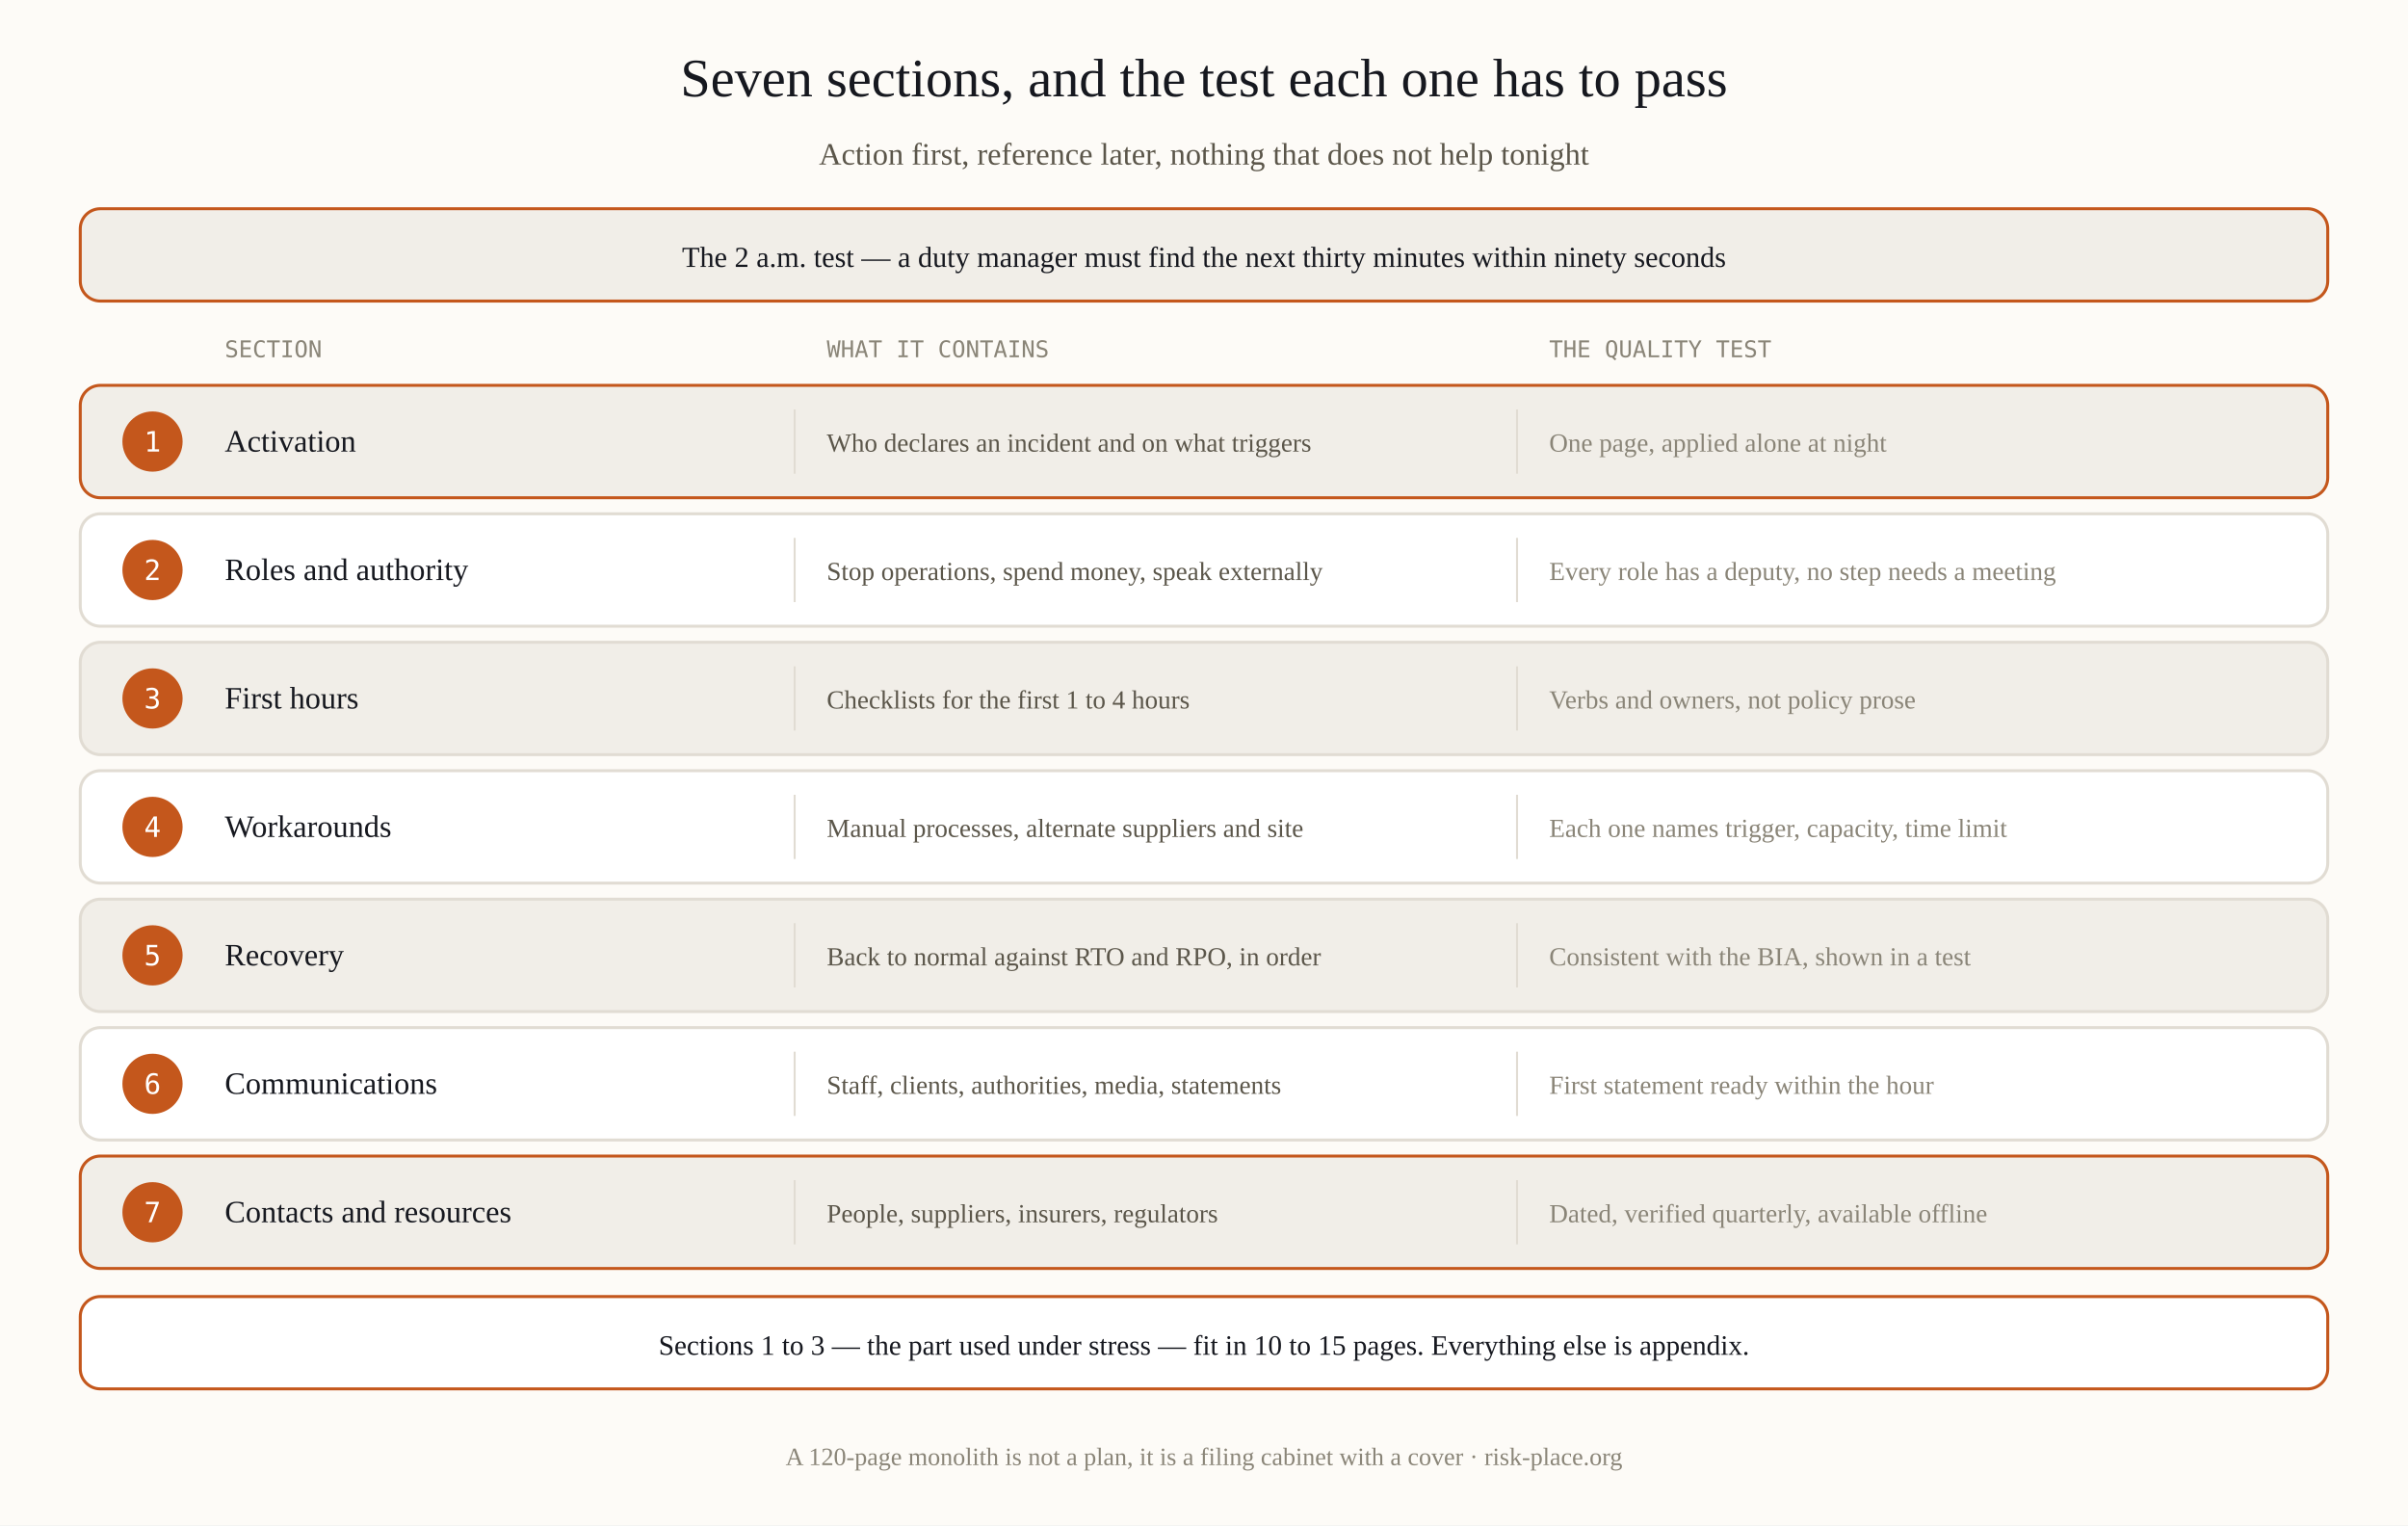
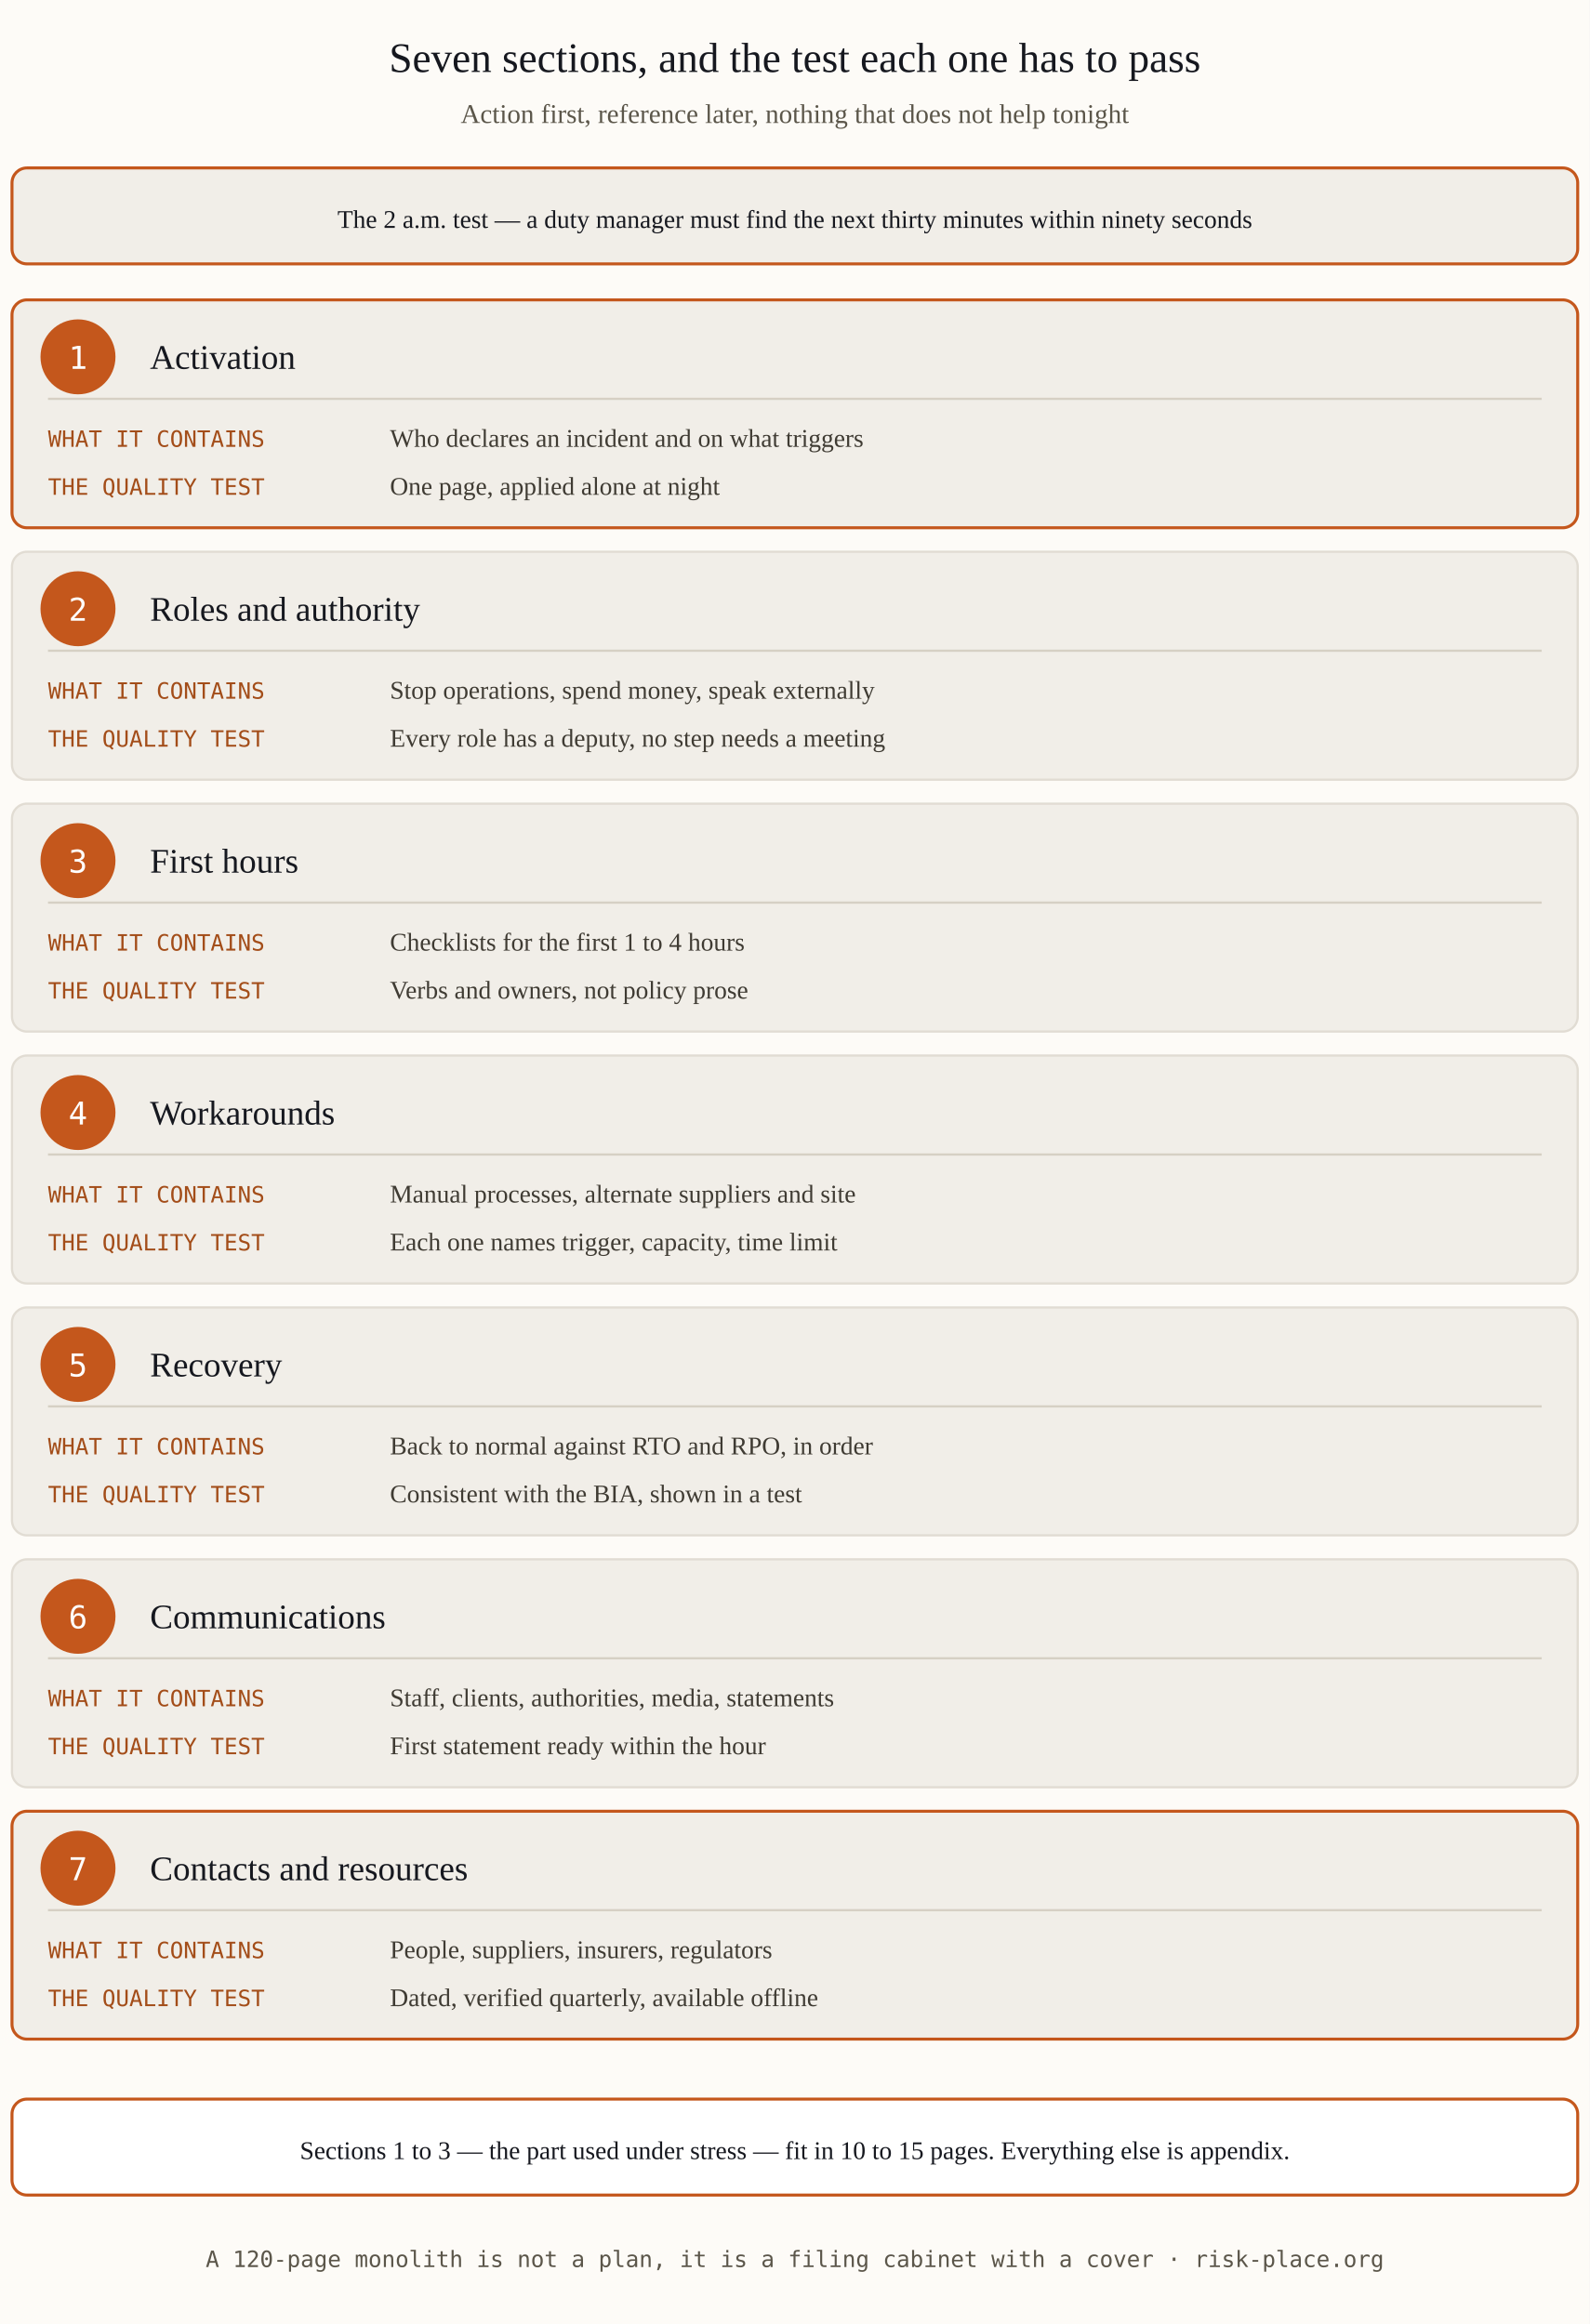
- <svg xmlns="http://www.w3.org/2000/svg" viewBox="0 0 1200 760" width="1200" height="760" role="img" aria-label="The seven sections of a business continuity plan, what each one contains and the quality test each one has to pass">
-   <rect x="0" y="0" width="1200" height="760" fill="#FDFBF7" />
-   <text x="600" y="48" text-anchor="middle" font-family="Georgia, 'Times New Roman', serif" font-size="27" fill="#16181F">Seven sections, and the test each one has to pass</text>
-   <text x="600" y="82" text-anchor="middle" font-family="Georgia, 'Times New Roman', serif" font-size="15.5" fill="#5B564A">Action first, reference later, nothing that does not help tonight</text>
-   <rect x="40" y="104" width="1120" height="46" rx="10" fill="#F1EEE8" stroke="#C4571C" stroke-width="1.5" />
-   <text x="600" y="133" text-anchor="middle" font-family="Georgia, 'Times New Roman', serif" font-size="14.5" fill="#16181F">The 2 a.m. test — a duty manager must find the next thirty minutes within ninety seconds</text>
-   <text x="112" y="178" text-anchor="start" font-family="Consolas, monospace" font-size="11.5" fill="#8A8578">SECTION</text>
-   <text x="412" y="178" text-anchor="start" font-family="Consolas, monospace" font-size="11.5" fill="#8A8578">WHAT IT CONTAINS</text>
-   <text x="772" y="178" text-anchor="start" font-family="Consolas, monospace" font-size="11.5" fill="#8A8578">THE QUALITY TEST</text>
-   <rect x="40" y="192" width="1120" height="56" rx="10" fill="#F1EEE8" stroke="#C4571C" stroke-width="1.5" />
-   <circle cx="76" cy="220" r="15" fill="#C4571C" />
-   <text x="76" y="225" text-anchor="middle" font-family="Consolas, monospace" font-size="14" fill="#FFFFFF">1</text>
-   <text x="112" y="225" text-anchor="start" font-family="Georgia, 'Times New Roman', serif" font-size="15.5" fill="#16181F">Activation</text>
-   <line x1="396" y1="204" x2="396" y2="236" stroke="#E1DCD3" stroke-width="1" />
-   <text x="412" y="225" text-anchor="start" font-family="Georgia, 'Times New Roman', serif" font-size="13" fill="#5B564A">Who declares an incident and on what triggers</text>
-   <line x1="756" y1="204" x2="756" y2="236" stroke="#E1DCD3" stroke-width="1" />
-   <text x="772" y="225" text-anchor="start" font-family="Georgia, 'Times New Roman', serif" font-size="13" fill="#8A8578">One page, applied alone at night</text>
-   <rect x="40" y="256" width="1120" height="56" rx="10" fill="#FFFFFF" stroke="#E1DCD3" stroke-width="1.5" />
-   <circle cx="76" cy="284" r="15" fill="#C4571C" />
-   <text x="76" y="289" text-anchor="middle" font-family="Consolas, monospace" font-size="14" fill="#FFFFFF">2</text>
-   <text x="112" y="289" text-anchor="start" font-family="Georgia, 'Times New Roman', serif" font-size="15.5" fill="#16181F">Roles and authority</text>
-   <line x1="396" y1="268" x2="396" y2="300" stroke="#E1DCD3" stroke-width="1" />
-   <text x="412" y="289" text-anchor="start" font-family="Georgia, 'Times New Roman', serif" font-size="13" fill="#5B564A">Stop operations, spend money, speak externally</text>
-   <line x1="756" y1="268" x2="756" y2="300" stroke="#E1DCD3" stroke-width="1" />
-   <text x="772" y="289" text-anchor="start" font-family="Georgia, 'Times New Roman', serif" font-size="13" fill="#8A8578">Every role has a deputy, no step needs a meeting</text>
-   <rect x="40" y="320" width="1120" height="56" rx="10" fill="#F1EEE8" stroke="#E1DCD3" stroke-width="1.5" />
-   <circle cx="76" cy="348" r="15" fill="#C4571C" />
-   <text x="76" y="353" text-anchor="middle" font-family="Consolas, monospace" font-size="14" fill="#FFFFFF">3</text>
-   <text x="112" y="353" text-anchor="start" font-family="Georgia, 'Times New Roman', serif" font-size="15.5" fill="#16181F">First hours</text>
-   <line x1="396" y1="332" x2="396" y2="364" stroke="#E1DCD3" stroke-width="1" />
-   <text x="412" y="353" text-anchor="start" font-family="Georgia, 'Times New Roman', serif" font-size="13" fill="#5B564A">Checklists for the first 1 to 4 hours</text>
-   <line x1="756" y1="332" x2="756" y2="364" stroke="#E1DCD3" stroke-width="1" />
-   <text x="772" y="353" text-anchor="start" font-family="Georgia, 'Times New Roman', serif" font-size="13" fill="#8A8578">Verbs and owners, not policy prose</text>
-   <rect x="40" y="384" width="1120" height="56" rx="10" fill="#FFFFFF" stroke="#E1DCD3" stroke-width="1.5" />
-   <circle cx="76" cy="412" r="15" fill="#C4571C" />
-   <text x="76" y="417" text-anchor="middle" font-family="Consolas, monospace" font-size="14" fill="#FFFFFF">4</text>
-   <text x="112" y="417" text-anchor="start" font-family="Georgia, 'Times New Roman', serif" font-size="15.5" fill="#16181F">Workarounds</text>
-   <line x1="396" y1="396" x2="396" y2="428" stroke="#E1DCD3" stroke-width="1" />
-   <text x="412" y="417" text-anchor="start" font-family="Georgia, 'Times New Roman', serif" font-size="13" fill="#5B564A">Manual processes, alternate suppliers and site</text>
-   <line x1="756" y1="396" x2="756" y2="428" stroke="#E1DCD3" stroke-width="1" />
-   <text x="772" y="417" text-anchor="start" font-family="Georgia, 'Times New Roman', serif" font-size="13" fill="#8A8578">Each one names trigger, capacity, time limit</text>
-   <rect x="40" y="448" width="1120" height="56" rx="10" fill="#F1EEE8" stroke="#E1DCD3" stroke-width="1.5" />
-   <circle cx="76" cy="476" r="15" fill="#C4571C" />
-   <text x="76" y="481" text-anchor="middle" font-family="Consolas, monospace" font-size="14" fill="#FFFFFF">5</text>
-   <text x="112" y="481" text-anchor="start" font-family="Georgia, 'Times New Roman', serif" font-size="15.5" fill="#16181F">Recovery</text>
-   <line x1="396" y1="460" x2="396" y2="492" stroke="#E1DCD3" stroke-width="1" />
-   <text x="412" y="481" text-anchor="start" font-family="Georgia, 'Times New Roman', serif" font-size="13" fill="#5B564A">Back to normal against RTO and RPO, in order</text>
-   <line x1="756" y1="460" x2="756" y2="492" stroke="#E1DCD3" stroke-width="1" />
-   <text x="772" y="481" text-anchor="start" font-family="Georgia, 'Times New Roman', serif" font-size="13" fill="#8A8578">Consistent with the BIA, shown in a test</text>
-   <rect x="40" y="512" width="1120" height="56" rx="10" fill="#FFFFFF" stroke="#E1DCD3" stroke-width="1.5" />
-   <circle cx="76" cy="540" r="15" fill="#C4571C" />
-   <text x="76" y="545" text-anchor="middle" font-family="Consolas, monospace" font-size="14" fill="#FFFFFF">6</text>
-   <text x="112" y="545" text-anchor="start" font-family="Georgia, 'Times New Roman', serif" font-size="15.5" fill="#16181F">Communications</text>
-   <line x1="396" y1="524" x2="396" y2="556" stroke="#E1DCD3" stroke-width="1" />
-   <text x="412" y="545" text-anchor="start" font-family="Georgia, 'Times New Roman', serif" font-size="13" fill="#5B564A">Staff, clients, authorities, media, statements</text>
-   <line x1="756" y1="524" x2="756" y2="556" stroke="#E1DCD3" stroke-width="1" />
-   <text x="772" y="545" text-anchor="start" font-family="Georgia, 'Times New Roman', serif" font-size="13" fill="#8A8578">First statement ready within the hour</text>
-   <rect x="40" y="576" width="1120" height="56" rx="10" fill="#F1EEE8" stroke="#C4571C" stroke-width="1.5" />
-   <circle cx="76" cy="604" r="15" fill="#C4571C" />
-   <text x="76" y="609" text-anchor="middle" font-family="Consolas, monospace" font-size="14" fill="#FFFFFF">7</text>
-   <text x="112" y="609" text-anchor="start" font-family="Georgia, 'Times New Roman', serif" font-size="15.5" fill="#16181F">Contacts and resources</text>
-   <line x1="396" y1="588" x2="396" y2="620" stroke="#E1DCD3" stroke-width="1" />
-   <text x="412" y="609" text-anchor="start" font-family="Georgia, 'Times New Roman', serif" font-size="13" fill="#5B564A">People, suppliers, insurers, regulators</text>
-   <line x1="756" y1="588" x2="756" y2="620" stroke="#E1DCD3" stroke-width="1" />
-   <text x="772" y="609" text-anchor="start" font-family="Georgia, 'Times New Roman', serif" font-size="13" fill="#8A8578">Dated, verified quarterly, available offline</text>
-   <rect x="40" y="646" width="1120" height="46" rx="10" fill="#FFFFFF" stroke="#C4571C" stroke-width="1.5" />
-   <text x="600" y="675" text-anchor="middle" font-family="Georgia, 'Times New Roman', serif" font-size="14" fill="#16181F">Sections 1 to 3 — the part used under stress — fit in 10 to 15 pages. Everything else is appendix.</text>
-   <text x="600" y="730" text-anchor="middle" font-family="Georgia, 'Times New Roman', serif" font-size="12.5" fill="#8A8578">A 120-page monolith is not a plan, it is a filing cabinet with a cover · risk-place.org</text>
+ <svg xmlns="http://www.w3.org/2000/svg" viewBox="0 0 1060 1550" width="1060" height="1550" role="img" aria-label="The seven sections of a business continuity plan, what each one contains and the quality test each one has to pass">
+   <rect x="0" y="0" width="1060" height="1550" fill="#FDFBF7" />
+   <text x="530" y="48" text-anchor="middle" font-family="Georgia, 'Times New Roman', serif" font-size="28" fill="#16181F">Seven sections, and the test each one has to pass</text>
+   <text x="530" y="82" text-anchor="middle" font-family="Georgia, 'Times New Roman', serif" font-size="18" fill="#5B564A">Action first, reference later, nothing that does not help tonight</text>
+   <rect x="8" y="112" width="1044" height="64" rx="10" fill="#F1EEE8" stroke="#C4571C" stroke-width="2" />
+   <text x="530" y="152" text-anchor="middle" font-family="Georgia, 'Times New Roman', serif" font-size="17" fill="#16181F">The 2 a.m. test — a duty manager must find the next thirty minutes within ninety seconds</text>
+   <rect x="8" y="200" width="1044" height="152" rx="10" fill="#F1EEE8" stroke="#C4571C" stroke-width="2" />
+   <circle cx="52" cy="238" r="25" fill="#C4571C" />
+   <text x="52" y="246" text-anchor="middle" font-family="Consolas, monospace" font-size="21" fill="#FFFFFF">1</text>
+   <text x="100" y="246" font-family="Georgia, 'Times New Roman', serif" font-size="23" fill="#16181F">Activation</text>
+   <line x1="32" y1="266" x2="1028" y2="266" stroke="#D6D0C4" stroke-width="1.5" />
+   <text x="32" y="298" font-family="Consolas, monospace" font-size="15" fill="#A34D19">WHAT IT CONTAINS</text>
+   <text x="260" y="298" font-family="Georgia, 'Times New Roman', serif" font-size="17" fill="#3F3B33">Who declares an incident and on what triggers</text>
+   <text x="32" y="330" font-family="Consolas, monospace" font-size="15" fill="#A34D19">THE QUALITY TEST</text>
+   <text x="260" y="330" font-family="Georgia, 'Times New Roman', serif" font-size="17" fill="#3F3B33">One page, applied alone at night</text>
+   <rect x="8" y="368" width="1044" height="152" rx="10" fill="#F1EEE8" stroke="#E1DCD3" stroke-width="1.5" />
+   <circle cx="52" cy="406" r="25" fill="#C4571C" />
+   <text x="52" y="414" text-anchor="middle" font-family="Consolas, monospace" font-size="21" fill="#FFFFFF">2</text>
+   <text x="100" y="414" font-family="Georgia, 'Times New Roman', serif" font-size="23" fill="#16181F">Roles and authority</text>
+   <line x1="32" y1="434" x2="1028" y2="434" stroke="#D6D0C4" stroke-width="1.5" />
+   <text x="32" y="466" font-family="Consolas, monospace" font-size="15" fill="#A34D19">WHAT IT CONTAINS</text>
+   <text x="260" y="466" font-family="Georgia, 'Times New Roman', serif" font-size="17" fill="#3F3B33">Stop operations, spend money, speak externally</text>
+   <text x="32" y="498" font-family="Consolas, monospace" font-size="15" fill="#A34D19">THE QUALITY TEST</text>
+   <text x="260" y="498" font-family="Georgia, 'Times New Roman', serif" font-size="17" fill="#3F3B33">Every role has a deputy, no step needs a meeting</text>
+   <rect x="8" y="536" width="1044" height="152" rx="10" fill="#F1EEE8" stroke="#E1DCD3" stroke-width="1.5" />
+   <circle cx="52" cy="574" r="25" fill="#C4571C" />
+   <text x="52" y="582" text-anchor="middle" font-family="Consolas, monospace" font-size="21" fill="#FFFFFF">3</text>
+   <text x="100" y="582" font-family="Georgia, 'Times New Roman', serif" font-size="23" fill="#16181F">First hours</text>
+   <line x1="32" y1="602" x2="1028" y2="602" stroke="#D6D0C4" stroke-width="1.5" />
+   <text x="32" y="634" font-family="Consolas, monospace" font-size="15" fill="#A34D19">WHAT IT CONTAINS</text>
+   <text x="260" y="634" font-family="Georgia, 'Times New Roman', serif" font-size="17" fill="#3F3B33">Checklists for the first 1 to 4 hours</text>
+   <text x="32" y="666" font-family="Consolas, monospace" font-size="15" fill="#A34D19">THE QUALITY TEST</text>
+   <text x="260" y="666" font-family="Georgia, 'Times New Roman', serif" font-size="17" fill="#3F3B33">Verbs and owners, not policy prose</text>
+   <rect x="8" y="704" width="1044" height="152" rx="10" fill="#F1EEE8" stroke="#E1DCD3" stroke-width="1.5" />
+   <circle cx="52" cy="742" r="25" fill="#C4571C" />
+   <text x="52" y="750" text-anchor="middle" font-family="Consolas, monospace" font-size="21" fill="#FFFFFF">4</text>
+   <text x="100" y="750" font-family="Georgia, 'Times New Roman', serif" font-size="23" fill="#16181F">Workarounds</text>
+   <line x1="32" y1="770" x2="1028" y2="770" stroke="#D6D0C4" stroke-width="1.5" />
+   <text x="32" y="802" font-family="Consolas, monospace" font-size="15" fill="#A34D19">WHAT IT CONTAINS</text>
+   <text x="260" y="802" font-family="Georgia, 'Times New Roman', serif" font-size="17" fill="#3F3B33">Manual processes, alternate suppliers and site</text>
+   <text x="32" y="834" font-family="Consolas, monospace" font-size="15" fill="#A34D19">THE QUALITY TEST</text>
+   <text x="260" y="834" font-family="Georgia, 'Times New Roman', serif" font-size="17" fill="#3F3B33">Each one names trigger, capacity, time limit</text>
+   <rect x="8" y="872" width="1044" height="152" rx="10" fill="#F1EEE8" stroke="#E1DCD3" stroke-width="1.5" />
+   <circle cx="52" cy="910" r="25" fill="#C4571C" />
+   <text x="52" y="918" text-anchor="middle" font-family="Consolas, monospace" font-size="21" fill="#FFFFFF">5</text>
+   <text x="100" y="918" font-family="Georgia, 'Times New Roman', serif" font-size="23" fill="#16181F">Recovery</text>
+   <line x1="32" y1="938" x2="1028" y2="938" stroke="#D6D0C4" stroke-width="1.5" />
+   <text x="32" y="970" font-family="Consolas, monospace" font-size="15" fill="#A34D19">WHAT IT CONTAINS</text>
+   <text x="260" y="970" font-family="Georgia, 'Times New Roman', serif" font-size="17" fill="#3F3B33">Back to normal against RTO and RPO, in order</text>
+   <text x="32" y="1002" font-family="Consolas, monospace" font-size="15" fill="#A34D19">THE QUALITY TEST</text>
+   <text x="260" y="1002" font-family="Georgia, 'Times New Roman', serif" font-size="17" fill="#3F3B33">Consistent with the BIA, shown in a test</text>
+   <rect x="8" y="1040" width="1044" height="152" rx="10" fill="#F1EEE8" stroke="#E1DCD3" stroke-width="1.5" />
+   <circle cx="52" cy="1078" r="25" fill="#C4571C" />
+   <text x="52" y="1086" text-anchor="middle" font-family="Consolas, monospace" font-size="21" fill="#FFFFFF">6</text>
+   <text x="100" y="1086" font-family="Georgia, 'Times New Roman', serif" font-size="23" fill="#16181F">Communications</text>
+   <line x1="32" y1="1106" x2="1028" y2="1106" stroke="#D6D0C4" stroke-width="1.5" />
+   <text x="32" y="1138" font-family="Consolas, monospace" font-size="15" fill="#A34D19">WHAT IT CONTAINS</text>
+   <text x="260" y="1138" font-family="Georgia, 'Times New Roman', serif" font-size="17" fill="#3F3B33">Staff, clients, authorities, media, statements</text>
+   <text x="32" y="1170" font-family="Consolas, monospace" font-size="15" fill="#A34D19">THE QUALITY TEST</text>
+   <text x="260" y="1170" font-family="Georgia, 'Times New Roman', serif" font-size="17" fill="#3F3B33">First statement ready within the hour</text>
+   <rect x="8" y="1208" width="1044" height="152" rx="10" fill="#F1EEE8" stroke="#C4571C" stroke-width="2" />
+   <circle cx="52" cy="1246" r="25" fill="#C4571C" />
+   <text x="52" y="1254" text-anchor="middle" font-family="Consolas, monospace" font-size="21" fill="#FFFFFF">7</text>
+   <text x="100" y="1254" font-family="Georgia, 'Times New Roman', serif" font-size="23" fill="#16181F">Contacts and resources</text>
+   <line x1="32" y1="1274" x2="1028" y2="1274" stroke="#D6D0C4" stroke-width="1.5" />
+   <text x="32" y="1306" font-family="Consolas, monospace" font-size="15" fill="#A34D19">WHAT IT CONTAINS</text>
+   <text x="260" y="1306" font-family="Georgia, 'Times New Roman', serif" font-size="17" fill="#3F3B33">People, suppliers, insurers, regulators</text>
+   <text x="32" y="1338" font-family="Consolas, monospace" font-size="15" fill="#A34D19">THE QUALITY TEST</text>
+   <text x="260" y="1338" font-family="Georgia, 'Times New Roman', serif" font-size="17" fill="#3F3B33">Dated, verified quarterly, available offline</text>
+   <rect x="8" y="1400" width="1044" height="64" rx="10" fill="#FFFFFF" stroke="#C4571C" stroke-width="2" />
+   <text x="530" y="1440" text-anchor="middle" font-family="Georgia, 'Times New Roman', serif" font-size="17" fill="#16181F">Sections 1 to 3 — the part used under stress — fit in 10 to 15 pages. Everything else is appendix.</text>
+   <text x="530" y="1512" text-anchor="middle" font-family="Consolas, monospace" font-size="15" fill="#5B564A">A 120-page monolith is not a plan, it is a filing cabinet with a cover · risk-place.org</text>
</svg>
